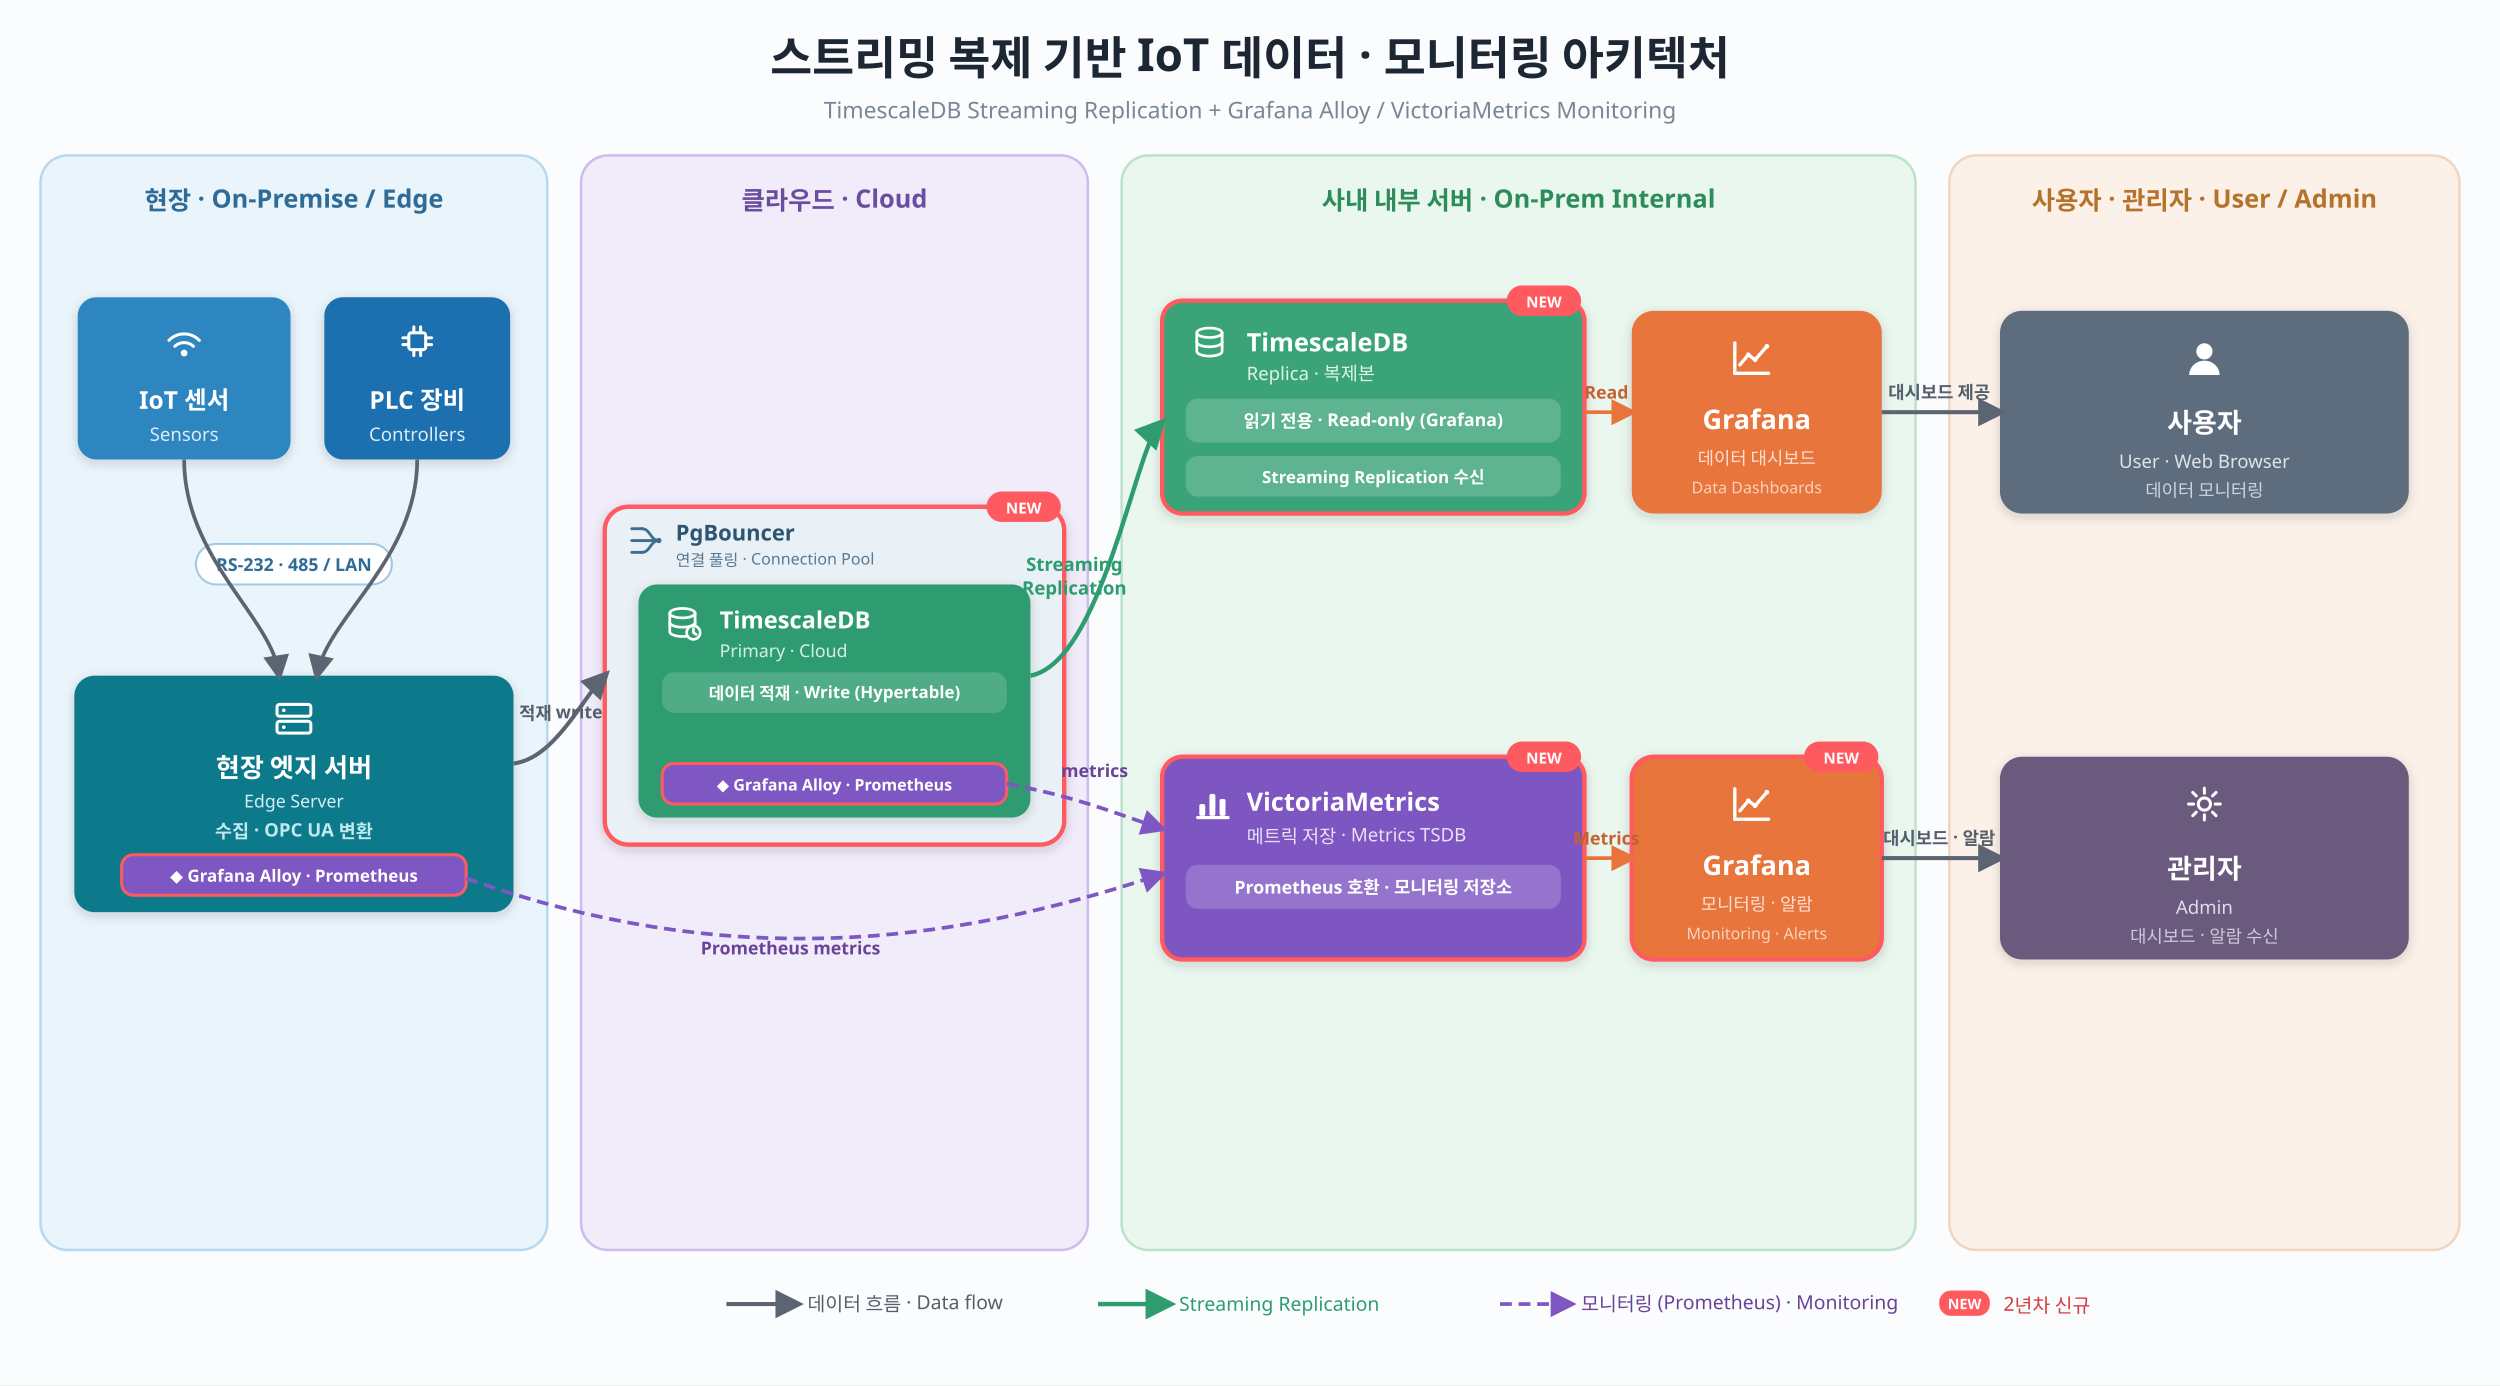
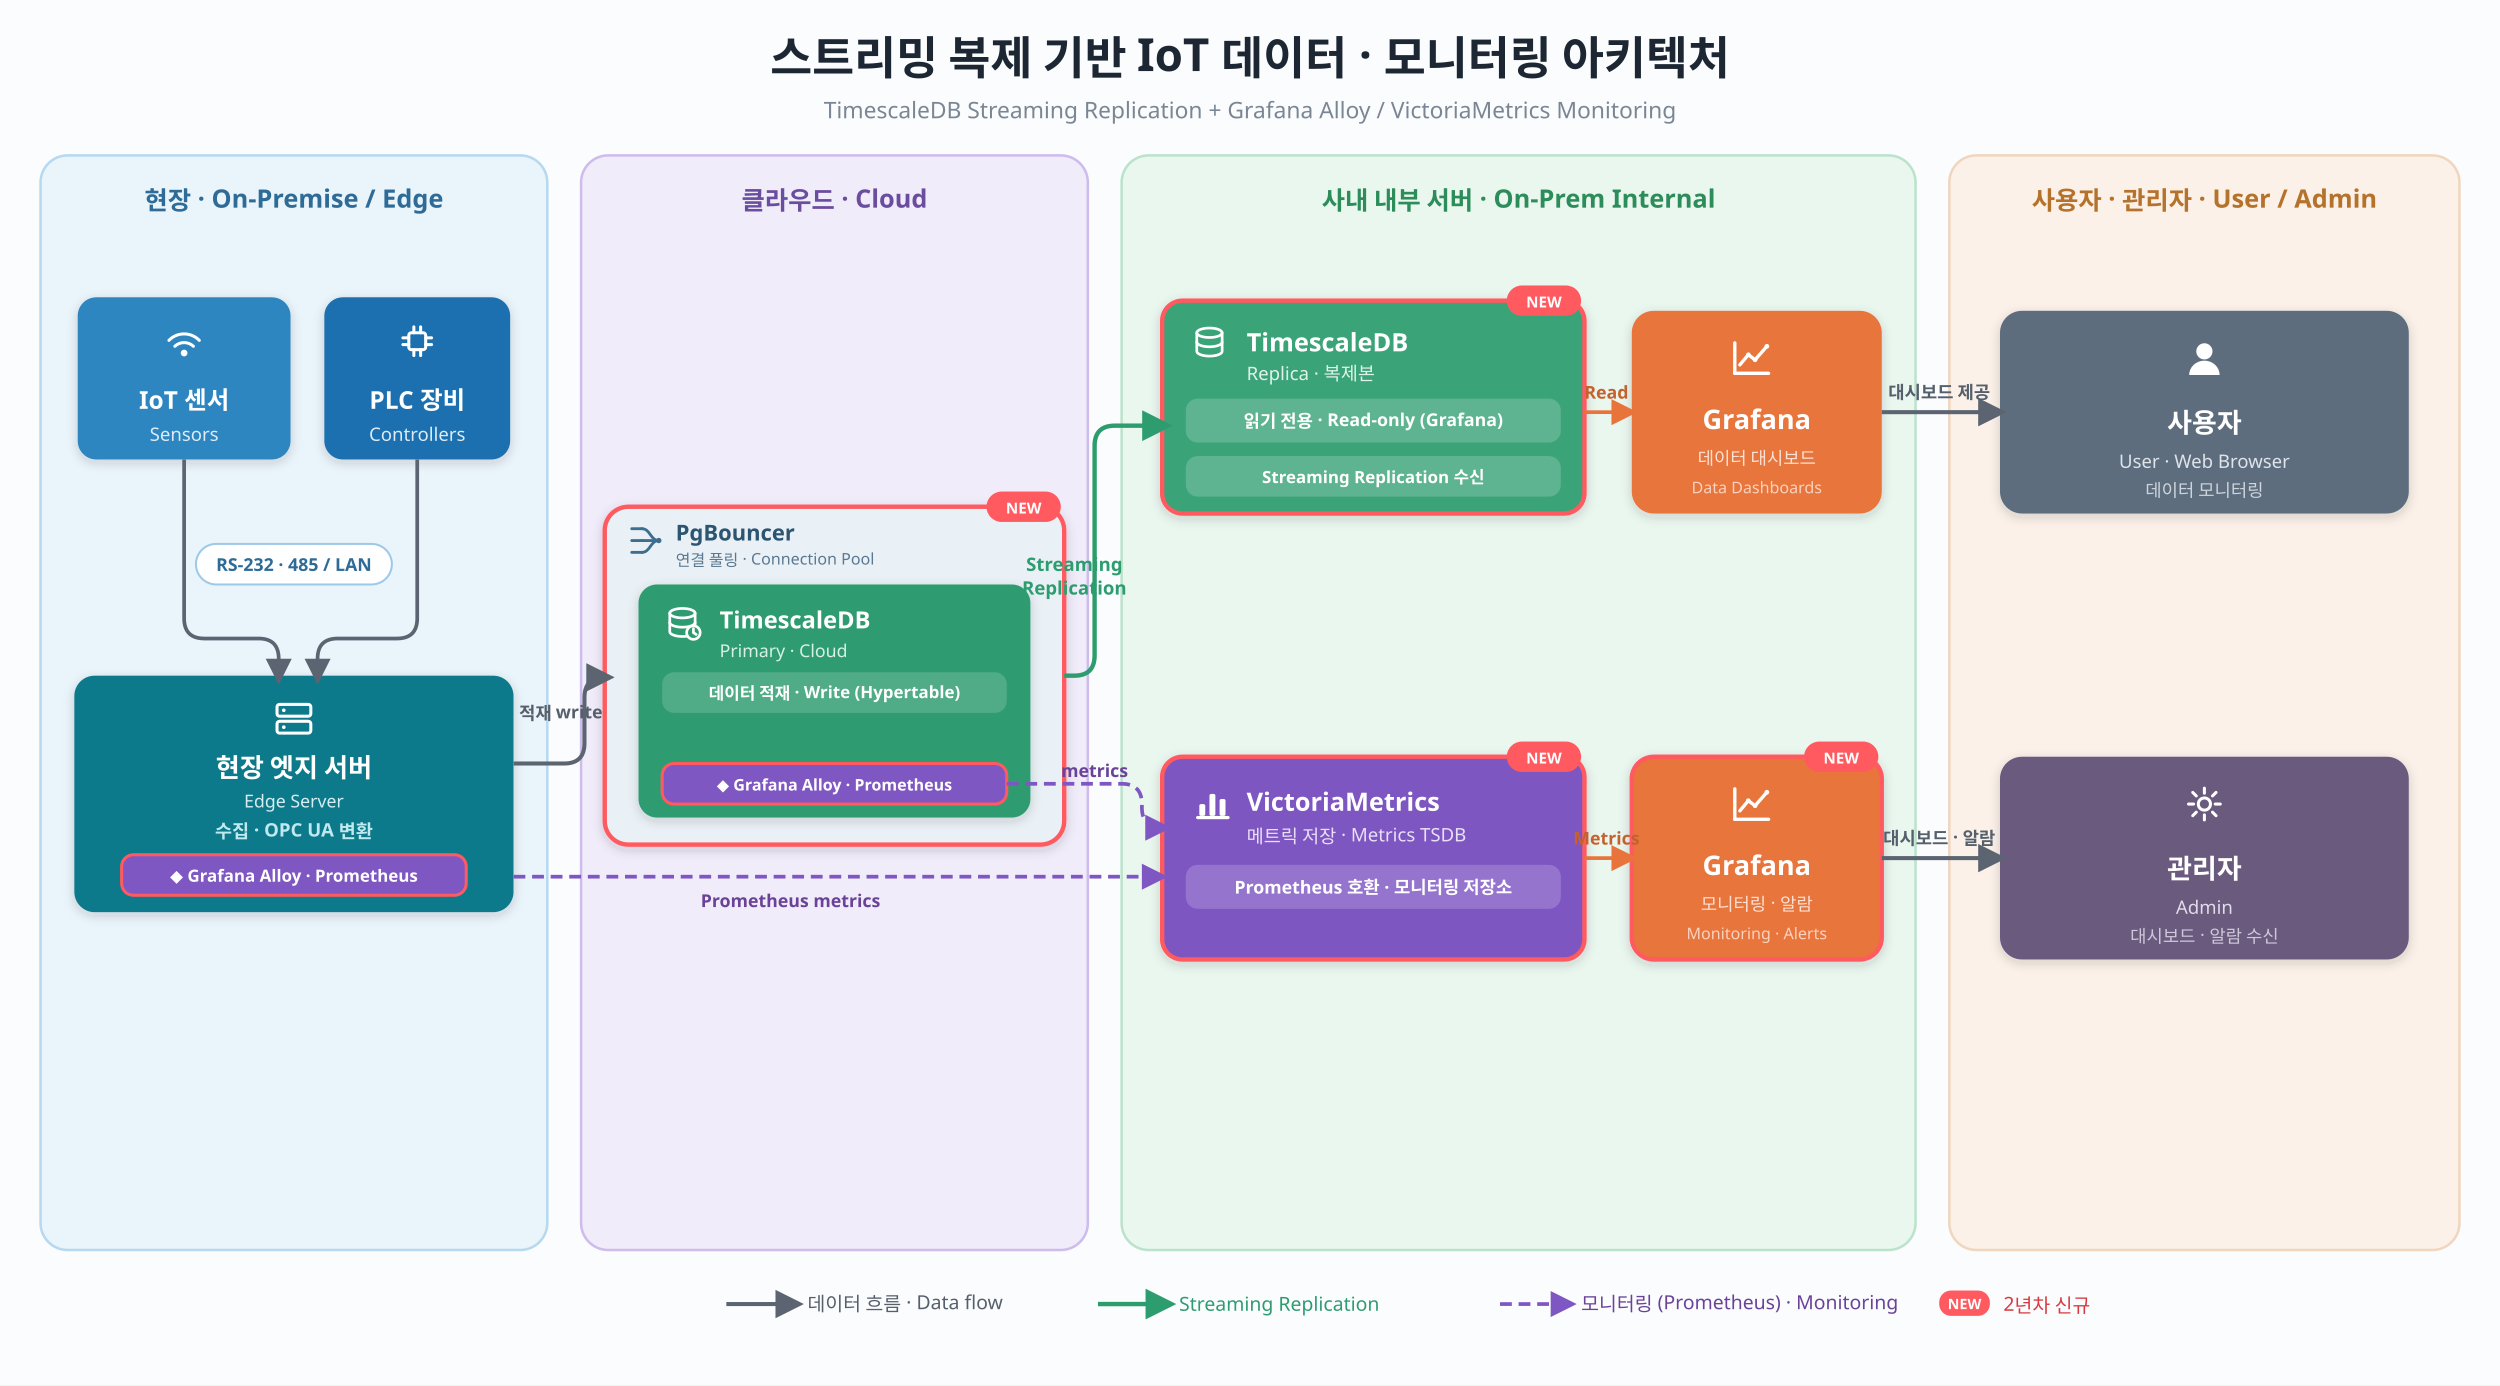
<svg xmlns="http://www.w3.org/2000/svg" viewBox="0 0 1480 820" font-family="'Pretendard','Noto Sans KR','Malgun Gothic','Apple SD Gothic Neo',sans-serif">
  <defs>
    <marker id="arrow" viewBox="0 0 10 10" markerWidth="7" markerHeight="7" refX="6.5" refY="5" orient="auto" markerUnits="strokeWidth">
      <path d="M0,0 L10,5 L0,10 z" fill="#5b6470" />
    </marker>
    <marker id="arrowGreen" viewBox="0 0 10 10" markerWidth="7" markerHeight="7" refX="6.5" refY="5" orient="auto" markerUnits="strokeWidth">
      <path d="M0,0 L10,5 L0,10 z" fill="#2D9C6F" />
    </marker>
    <marker id="arrowAccent" viewBox="0 0 10 10" markerWidth="7" markerHeight="7" refX="6.5" refY="5" orient="auto" markerUnits="strokeWidth">
      <path d="M0,0 L10,5 L0,10 z" fill="#E8743B" />
    </marker>
    <marker id="arrowMon" viewBox="0 0 10 10" markerWidth="7" markerHeight="7" refX="6.5" refY="5" orient="auto" markerUnits="strokeWidth">
      <path d="M0,0 L10,5 L0,10 z" fill="#7E57C2" />
    </marker>
    <filter id="shadow" x="-20%" y="-20%" width="140%" height="140%">
      <feDropShadow dx="0" dy="2" stdDeviation="3" flood-color="#1c2733" flood-opacity="0.18" />
    </filter>
  </defs>
  <rect x="0" y="0" width="1480" height="820" fill="#FBFCFE" />
  <text x="740" y="44" text-anchor="middle" font-size="27" font-weight="700" fill="#1c2733">스트리밍 복제 기반 IoT 데이터 · 모니터링 아키텍처</text>
  <text x="740" y="70" text-anchor="middle" font-size="13.5" fill="#7a8694">TimescaleDB Streaming Replication + Grafana Alloy / VictoriaMetrics Monitoring</text>
  <rect x="24" y="92" width="300" height="648" rx="16" fill="#EAF4FB" stroke="#B6D9F0" stroke-width="1.5" />
  <rect x="344" y="92" width="300" height="648" rx="16" fill="#F1ECFA" stroke="#CDBCEC" stroke-width="1.5" />
  <rect x="664" y="92" width="470" height="648" rx="16" fill="#EAF7EF" stroke="#BBE3CB" stroke-width="1.5" />
  <rect x="1154" y="92" width="302" height="648" rx="16" fill="#FBF1E9" stroke="#F0D6BE" stroke-width="1.5" />
  <text x="174" y="124" text-anchor="middle" font-size="15" font-weight="700" fill="#2E6B96">현장 · On-Premise / Edge</text>
  <text x="494" y="124" text-anchor="middle" font-size="15" font-weight="700" fill="#6A4D9E">클라우드 · Cloud</text>
  <text x="899" y="124" text-anchor="middle" font-size="15" font-weight="700" fill="#2C8C5A">사내 내부 서버 · On-Prem Internal</text>
  <text x="1305" y="124" text-anchor="middle" font-size="15" font-weight="700" fill="#B5722A">사용자 · 관리자 · User / Admin</text>
  <g filter="url(#shadow)">
    <rect x="46" y="176" width="126" height="96" rx="11" fill="#2E86C1" />
  </g>
  <g transform="translate(97,190)" stroke="#fff" stroke-width="1.8" fill="none" stroke-linecap="round">
    <circle cx="12" cy="19" r="2" fill="#fff" stroke="none" />
    <path d="M6.5,15 a8,8 0 0 1 11,0" />
    <path d="M3,11.5 a12.5,12.5 0 0 1 18,0" />
  </g>
  <text x="109" y="242" text-anchor="middle" font-size="14.5" font-weight="700" fill="#fff">IoT 센서</text>
  <text x="109" y="261" text-anchor="middle" font-size="11" fill="#dcebf7">Sensors</text>
  <g filter="url(#shadow)">
    <rect x="192" y="176" width="110" height="96" rx="11" fill="#1F6FB0" />
  </g>
  <g transform="translate(235,190)" stroke="#fff" stroke-width="1.8" fill="none" stroke-linecap="round">
    <rect x="7" y="7" width="10" height="10" rx="1.5" />
    <line x1="10" y1="3.5" x2="10" y2="7" />
    <line x1="14" y1="3.5" x2="14" y2="7" />
    <line x1="10" y1="17" x2="10" y2="20.5" />
    <line x1="14" y1="17" x2="14" y2="20.5" />
    <line x1="3.5" y1="10" x2="7" y2="10" />
    <line x1="3.5" y1="14" x2="7" y2="14" />
    <line x1="17" y1="10" x2="20.5" y2="10" />
    <line x1="17" y1="14" x2="20.5" y2="14" />
  </g>
  <text x="247" y="242" text-anchor="middle" font-size="14.5" font-weight="700" fill="#fff">PLC 장비</text>
  <text x="247" y="261" text-anchor="middle" font-size="11" fill="#dcebf7">Controllers</text>
  <rect x="116" y="322" width="116" height="24" rx="12" fill="#ffffff" stroke="#9CC9E8" stroke-width="1.2" />
  <text x="174" y="338" text-anchor="middle" font-size="10.5" font-weight="600" fill="#2E6B96">RS-232 · 485 / LAN</text>
  <g filter="url(#shadow)">
    <rect x="44" y="400" width="260" height="140" rx="12" fill="#117A8B" />
  </g>
  <g transform="translate(161,413)" stroke="#fff" stroke-width="1.8" fill="none" stroke-linecap="round">
    <rect x="3" y="4" width="20" height="7" rx="1.5" />
    <rect x="3" y="14" width="20" height="7" rx="1.5" />
    <circle cx="7" cy="7.5" r="1.1" fill="#fff" stroke="none" />
    <circle cx="7" cy="17.5" r="1.1" fill="#fff" stroke="none" />
  </g>
  <text x="174" y="460" text-anchor="middle" font-size="15.5" font-weight="700" fill="#fff">현장 엣지 서버</text>
  <text x="174" y="478" text-anchor="middle" font-size="10.5" fill="#d6eef1">Edge Server</text>
  <text x="174" y="496" text-anchor="middle" font-size="11" font-weight="600" fill="#bfe9ee">수집 · OPC UA 변환</text>
  <rect x="72" y="506" width="204" height="24" rx="7" fill="#7E57C2" stroke="#FF5A5F" stroke-width="1.8" />
  <text x="174" y="522" text-anchor="middle" font-size="10" font-weight="600" fill="#fff">◆ Grafana Alloy · Prometheus</text>
  <g filter="url(#shadow)">
    <rect x="358" y="300" width="272" height="200" rx="14" fill="#EAF1F6" stroke="#FF5A5F" stroke-width="2.6" />
  </g>
  <rect x="584" y="291" width="44" height="18" rx="9" fill="#FF5A5F" />
  <text x="606" y="304" text-anchor="middle" font-size="9" font-weight="700" fill="#fff">NEW</text>
  <g transform="translate(372,310)" stroke="#3D6E8F" stroke-width="1.7" fill="none" stroke-linecap="round" stroke-linejoin="round">
    <line x1="2" y1="3" x2="8" y2="3" />
    <line x1="2" y1="10" x2="8" y2="10" />
    <line x1="2" y1="17" x2="8" y2="17" />
    <path d="M8,3 C13,3 13,10 18,10" />
    <path d="M8,10 H18" />
    <path d="M8,17 C13,17 13,10 18,10" />
    <circle cx="18" cy="10" r="1.6" fill="#3D6E8F" stroke="none" />
  </g>
  <text x="400" y="320" font-size="13" font-weight="700" fill="#2C5572">PgBouncer</text>
  <text x="400" y="335" font-size="9.5" fill="#5a7892">연결 풀링 · Connection Pool</text>
  <g filter="url(#shadow)">
    <rect x="378" y="346" width="232" height="138" rx="11" fill="#2D9C6F" />
  </g>
  <g transform="translate(394,358)" stroke="#fff" stroke-width="1.6" fill="none" stroke-linecap="round">
    <ellipse cx="10" cy="5" rx="7.5" ry="2.8" />
    <path d="M2.5,5 v11 a7.5,2.8 0 0 0 15,0 v-11" />
    <path d="M2.5,10.5 a7.5,2.8 0 0 0 15,0" />
    <circle cx="16.5" cy="16.5" r="4" fill="#2D9C6F" />
    <path d="M16.5,14.2 v2.3 l1.6,1.1" />
  </g>
  <text x="426" y="372" font-size="14" font-weight="700" fill="#fff">TimescaleDB</text>
  <text x="426" y="389" font-size="10.5" fill="#d8f1e6">Primary · Cloud</text>
  <rect x="392" y="398" width="204" height="24" rx="7" fill="#ffffff" fill-opacity="0.16" />
  <text x="494" y="414" text-anchor="middle" font-size="10" font-weight="600" fill="#fff">데이터 적재 · Write (Hypertable)</text>
  <rect x="392" y="452" width="204" height="24" rx="7" fill="#7E57C2" stroke="#FF5A5F" stroke-width="1.8" />
  <text x="494" y="468" text-anchor="middle" font-size="9.5" font-weight="600" fill="#fff">◆ Grafana Alloy · Prometheus</text>
  <g filter="url(#shadow)">
    <rect x="688" y="178" width="250" height="126" rx="12" fill="#3AA378" stroke="#FF5A5F" stroke-width="2.6" />
  </g>
  <rect x="892" y="169" width="44" height="18" rx="9" fill="#FF5A5F" />
  <text x="914" y="182" text-anchor="middle" font-size="9" font-weight="700" fill="#fff">NEW</text>
  <g transform="translate(706,192)" stroke="#fff" stroke-width="1.6" fill="none" stroke-linecap="round">
    <ellipse cx="10" cy="5" rx="7.5" ry="2.8" />
    <path d="M2.5,5 v11 a7.5,2.8 0 0 0 15,0 v-11" />
    <path d="M2.5,10.5 a7.5,2.8 0 0 0 15,0" />
  </g>
  <text x="738" y="208" font-size="15" font-weight="700" fill="#fff">TimescaleDB</text>
  <text x="738" y="225" font-size="11" fill="#e0f3ea">Replica · 복제본</text>
  <rect x="702" y="236" width="222" height="26" rx="7" fill="#ffffff" fill-opacity="0.18" />
  <text x="813" y="253" text-anchor="middle" font-size="10.5" font-weight="600" fill="#fff">읽기 전용 · Read-only (Grafana)</text>
  <rect x="702" y="270" width="222" height="24" rx="7" fill="#ffffff" fill-opacity="0.18" />
  <text x="813" y="286" text-anchor="middle" font-size="10" font-weight="600" fill="#fff">Streaming Replication 수신</text>
  <g filter="url(#shadow)">
    <rect x="688" y="448" width="250" height="120" rx="12" fill="#7E57C2" stroke="#FF5A5F" stroke-width="2.6" />
  </g>
  <rect x="892" y="439" width="44" height="18" rx="9" fill="#FF5A5F" />
  <text x="914" y="452" text-anchor="middle" font-size="9" font-weight="700" fill="#fff">NEW</text>
  <g transform="translate(706,464)" stroke="#fff" stroke-width="1.9" fill="none" stroke-linecap="round">
    <line x1="3" y1="20" x2="21" y2="20" />
    <rect x="4" y="12" width="3.5" height="7" rx="1" fill="#fff" stroke="none" />
    <rect x="10" y="6" width="3.5" height="13" rx="1" fill="#fff" stroke="none" />
    <rect x="16" y="9" width="3.5" height="10" rx="1" fill="#fff" stroke="none" />
  </g>
  <text x="738" y="480" font-size="15" font-weight="700" fill="#fff">VictoriaMetrics</text>
  <text x="738" y="499" font-size="11" fill="#e9e0f6">메트릭 저장 · Metrics TSDB</text>
  <rect x="702" y="512" width="222" height="26" rx="7" fill="#ffffff" fill-opacity="0.18" />
  <text x="813" y="529" text-anchor="middle" font-size="10.5" font-weight="600" fill="#fff">Prometheus 호환 · 모니터링 저장소</text>
  <g filter="url(#shadow)">
    <rect x="966" y="184" width="148" height="120" rx="13" fill="#E8743B" />
  </g>
  <g transform="translate(1024,200)" stroke="#fff" stroke-width="2" fill="none" stroke-linecap="round" stroke-linejoin="round">
    <polyline points="3,21 3,3" />
    <polyline points="3,21 23,21" />
    <polyline points="6,16 11,10 15,13 22,5" />
    <circle cx="11" cy="10" r="1.4" fill="#fff" stroke="none" />
    <circle cx="15" cy="13" r="1.4" fill="#fff" stroke="none" />
    <circle cx="22" cy="5" r="1.4" fill="#fff" stroke="none" />
  </g>
  <text x="1040" y="254" text-anchor="middle" font-size="16" font-weight="700" fill="#fff">Grafana</text>
  <text x="1040" y="275" text-anchor="middle" font-size="10.5" fill="#fce0d3">데이터 대시보드</text>
  <text x="1040" y="292" text-anchor="middle" font-size="9.5" fill="#fad2bf">Data Dashboards</text>
  <g filter="url(#shadow)">
    <rect x="966" y="448" width="148" height="120" rx="13" fill="#E8743B" stroke="#FF5A5F" stroke-width="2.6" />
  </g>
  <rect x="1068" y="439" width="44" height="18" rx="9" fill="#FF5A5F" />
  <text x="1090" y="452" text-anchor="middle" font-size="9" font-weight="700" fill="#fff">NEW</text>
  <g transform="translate(1024,464)" stroke="#fff" stroke-width="2" fill="none" stroke-linecap="round" stroke-linejoin="round">
    <polyline points="3,21 3,3" />
    <polyline points="3,21 23,21" />
    <polyline points="6,16 11,10 15,13 22,5" />
    <circle cx="11" cy="10" r="1.4" fill="#fff" stroke="none" />
    <circle cx="15" cy="13" r="1.4" fill="#fff" stroke="none" />
    <circle cx="22" cy="5" r="1.4" fill="#fff" stroke="none" />
  </g>
  <text x="1040" y="518" text-anchor="middle" font-size="16" font-weight="700" fill="#fff">Grafana</text>
  <text x="1040" y="539" text-anchor="middle" font-size="10.5" fill="#fce0d3">모니터링 · 알람</text>
  <text x="1040" y="556" text-anchor="middle" font-size="9.5" fill="#fad2bf">Monitoring · Alerts</text>
  <g filter="url(#shadow)">
    <rect x="1184" y="184" width="242" height="120" rx="13" fill="#5D6D7E" />
  </g>
  <g transform="translate(1293,200)" fill="#fff">
    <circle cx="12" cy="8" r="4.8" />
    <path d="M3,22 a9,8.5 0 0 1 18,0 z" />
  </g>
  <text x="1305" y="256" text-anchor="middle" font-size="16" font-weight="700" fill="#fff">사용자</text>
  <text x="1305" y="277" text-anchor="middle" font-size="11" fill="#dfe4ea">User · Web Browser</text>
  <text x="1305" y="294" text-anchor="middle" font-size="10.5" fill="#cdd4dc">데이터 모니터링</text>
  <g filter="url(#shadow)">
    <rect x="1184" y="448" width="242" height="120" rx="13" fill="#6A5A7E" />
  </g>
  <g transform="translate(1293,464)" stroke="#fff" stroke-width="1.8" fill="none" stroke-linecap="round" stroke-linejoin="round">
    <circle cx="12" cy="12" r="3.6" />
    <path d="M12,2.6 v3 M12,18.4 v3 M2.6,12 h3 M18.4,12 h3 M5.1,5.1 l2.1,2.1 M16.8,16.8 l2.1,2.1 M18.9,5.1 l-2.1,2.1 M7.2,16.8 l-2.1,2.1" />
  </g>
  <text x="1305" y="520" text-anchor="middle" font-size="16" font-weight="700" fill="#fff">관리자</text>
  <text x="1305" y="541" text-anchor="middle" font-size="11" fill="#e2dcea">Admin</text>
  <text x="1305" y="558" text-anchor="middle" font-size="10.5" fill="#cfc7da">대시보드 · 알람 수신</text>
-   <path d="M109,272 C109,330 160,365 165,398" fill="none" stroke="#5b6470" stroke-width="2.2" marker-end="url(#arrow)" />
-   <path d="M247,272 C247,330 195,365 188,398" fill="none" stroke="#5b6470" stroke-width="2.2" marker-end="url(#arrow)" />
-   <path d="M304,452 C328,449 344,414.8 357,401" fill="none" stroke="#5b6470" stroke-width="2.4" marker-end="url(#arrow)" />
+   <path d="M109,272 V366 Q109,378 121,378 H153 Q165,378 165,390 V400" fill="none" stroke="#5b6470" stroke-width="2.2" marker-end="url(#arrow)" />
+   <path d="M247,272 V366 Q247,378 235,378 H200 Q188,378 188,390 V400" fill="none" stroke="#5b6470" stroke-width="2.2" marker-end="url(#arrow)" />
+   <path d="M304,452 H334 Q346,452 346,440 V413 Q346,401 358,401" fill="none" stroke="#5b6470" stroke-width="2.4" marker-end="url(#arrow)" />
  <text x="332" y="426" text-anchor="middle" font-size="10.5" font-weight="600" fill="#56606c">적재 write</text>
-   <path d="M610,400 C652,392 672,267 686,252" fill="none" stroke="#2D9C6F" stroke-width="2.6" marker-end="url(#arrowGreen)" />
+   <path d="M630,400 H636 Q648,400 648,388 V264 Q648,252 660,252 H688" fill="none" stroke="#2D9C6F" stroke-width="2.6" marker-end="url(#arrowGreen)" />
  <text x="636" y="338" text-anchor="middle" font-size="11" font-weight="700" fill="#2D9C6F">Streaming</text>
  <text x="636" y="352" text-anchor="middle" font-size="11" font-weight="700" fill="#2D9C6F">Replication</text>
-   <path d="M938,244 C949,244 956,244 964,244" fill="none" stroke="#E8743B" stroke-width="2.2" marker-end="url(#arrowAccent)" />
+   <path d="M938,244 L964,244" fill="none" stroke="#E8743B" stroke-width="2.2" marker-end="url(#arrowAccent)" />
  <text x="951" y="236" text-anchor="middle" font-size="10.5" font-weight="600" fill="#c5612e">Read</text>
-   <path d="M938,508 C949,508 956,508 964,508" fill="none" stroke="#E8743B" stroke-width="2.2" marker-end="url(#arrowAccent)" />
+   <path d="M938,508 L964,508" fill="none" stroke="#E8743B" stroke-width="2.2" marker-end="url(#arrowAccent)" />
  <text x="951" y="500" text-anchor="middle" font-size="10.5" font-weight="600" fill="#c5612e">Metrics</text>
-   <path d="M1114,244 C1150,244 1162,244 1182,244" fill="none" stroke="#5b6470" stroke-width="2.4" marker-end="url(#arrow)" />
+   <path d="M1114,244 L1182,244" fill="none" stroke="#5b6470" stroke-width="2.4" marker-end="url(#arrow)" />
  <text x="1148" y="236" text-anchor="middle" font-size="10.5" font-weight="600" fill="#56606c">대시보드 제공</text>
-   <path d="M1114,508 C1150,508 1162,508 1182,508" fill="none" stroke="#5b6470" stroke-width="2.4" marker-end="url(#arrow)" />
+   <path d="M1114,508 L1182,508" fill="none" stroke="#5b6470" stroke-width="2.4" marker-end="url(#arrow)" />
  <text x="1148" y="500" text-anchor="middle" font-size="10.5" font-weight="600" fill="#56606c">대시보드 · 알람</text>
-   <path d="M276,520 C430,575 560,560 686,518" fill="none" stroke="#7E57C2" stroke-width="2.2" stroke-dasharray="7 4" marker-end="url(#arrowMon)" />
-   <text x="468" y="565" text-anchor="middle" font-size="10.5" font-weight="600" fill="#6A4399">Prometheus metrics</text>
-   <path d="M596,464 C638,472 656,480 686,490" fill="none" stroke="#7E57C2" stroke-width="2.2" stroke-dasharray="7 4" marker-end="url(#arrowMon)" />
+   <path d="M304,519 L686,519" fill="none" stroke="#7E57C2" stroke-width="2.2" stroke-dasharray="7 4" marker-end="url(#arrowMon)" />
+   <text x="468" y="537" text-anchor="middle" font-size="10.5" font-weight="600" fill="#6A4399">Prometheus metrics</text>
+   <path d="M596,464 H664 Q676,464 676,476 V478 Q676,490 688,490" fill="none" stroke="#7E57C2" stroke-width="2.2" stroke-dasharray="7 4" marker-end="url(#arrowMon)" />
  <text x="648" y="460" text-anchor="middle" font-size="10.5" font-weight="600" fill="#6A4399">metrics</text>
  <line x1="430" y1="772" x2="470" y2="772" stroke="#5b6470" stroke-width="2.4" marker-end="url(#arrow)" />
  <text x="478" y="776" font-size="11.5" fill="#56606c">데이터 흐름 · Data flow</text>
  <line x1="650" y1="772" x2="690" y2="772" stroke="#2D9C6F" stroke-width="2.6" marker-end="url(#arrowGreen)" />
  <text x="698" y="776" font-size="11.5" fill="#2D9C6F">Streaming Replication</text>
  <line x1="888" y1="772" x2="928" y2="772" stroke="#7E57C2" stroke-width="2.2" stroke-dasharray="7 4" marker-end="url(#arrowMon)" />
  <text x="936" y="776" font-size="11.5" fill="#6A4399">모니터링 (Prometheus) · Monitoring</text>
  <rect x="1148" y="764" width="30" height="15" rx="7" fill="#FF5A5F" />
  <text x="1163" y="775" text-anchor="middle" font-size="8.5" font-weight="700" fill="#fff">NEW</text>
  <text x="1186" y="776" font-size="11.5" fill="#D63A40">2년차 신규</text>
</svg>
